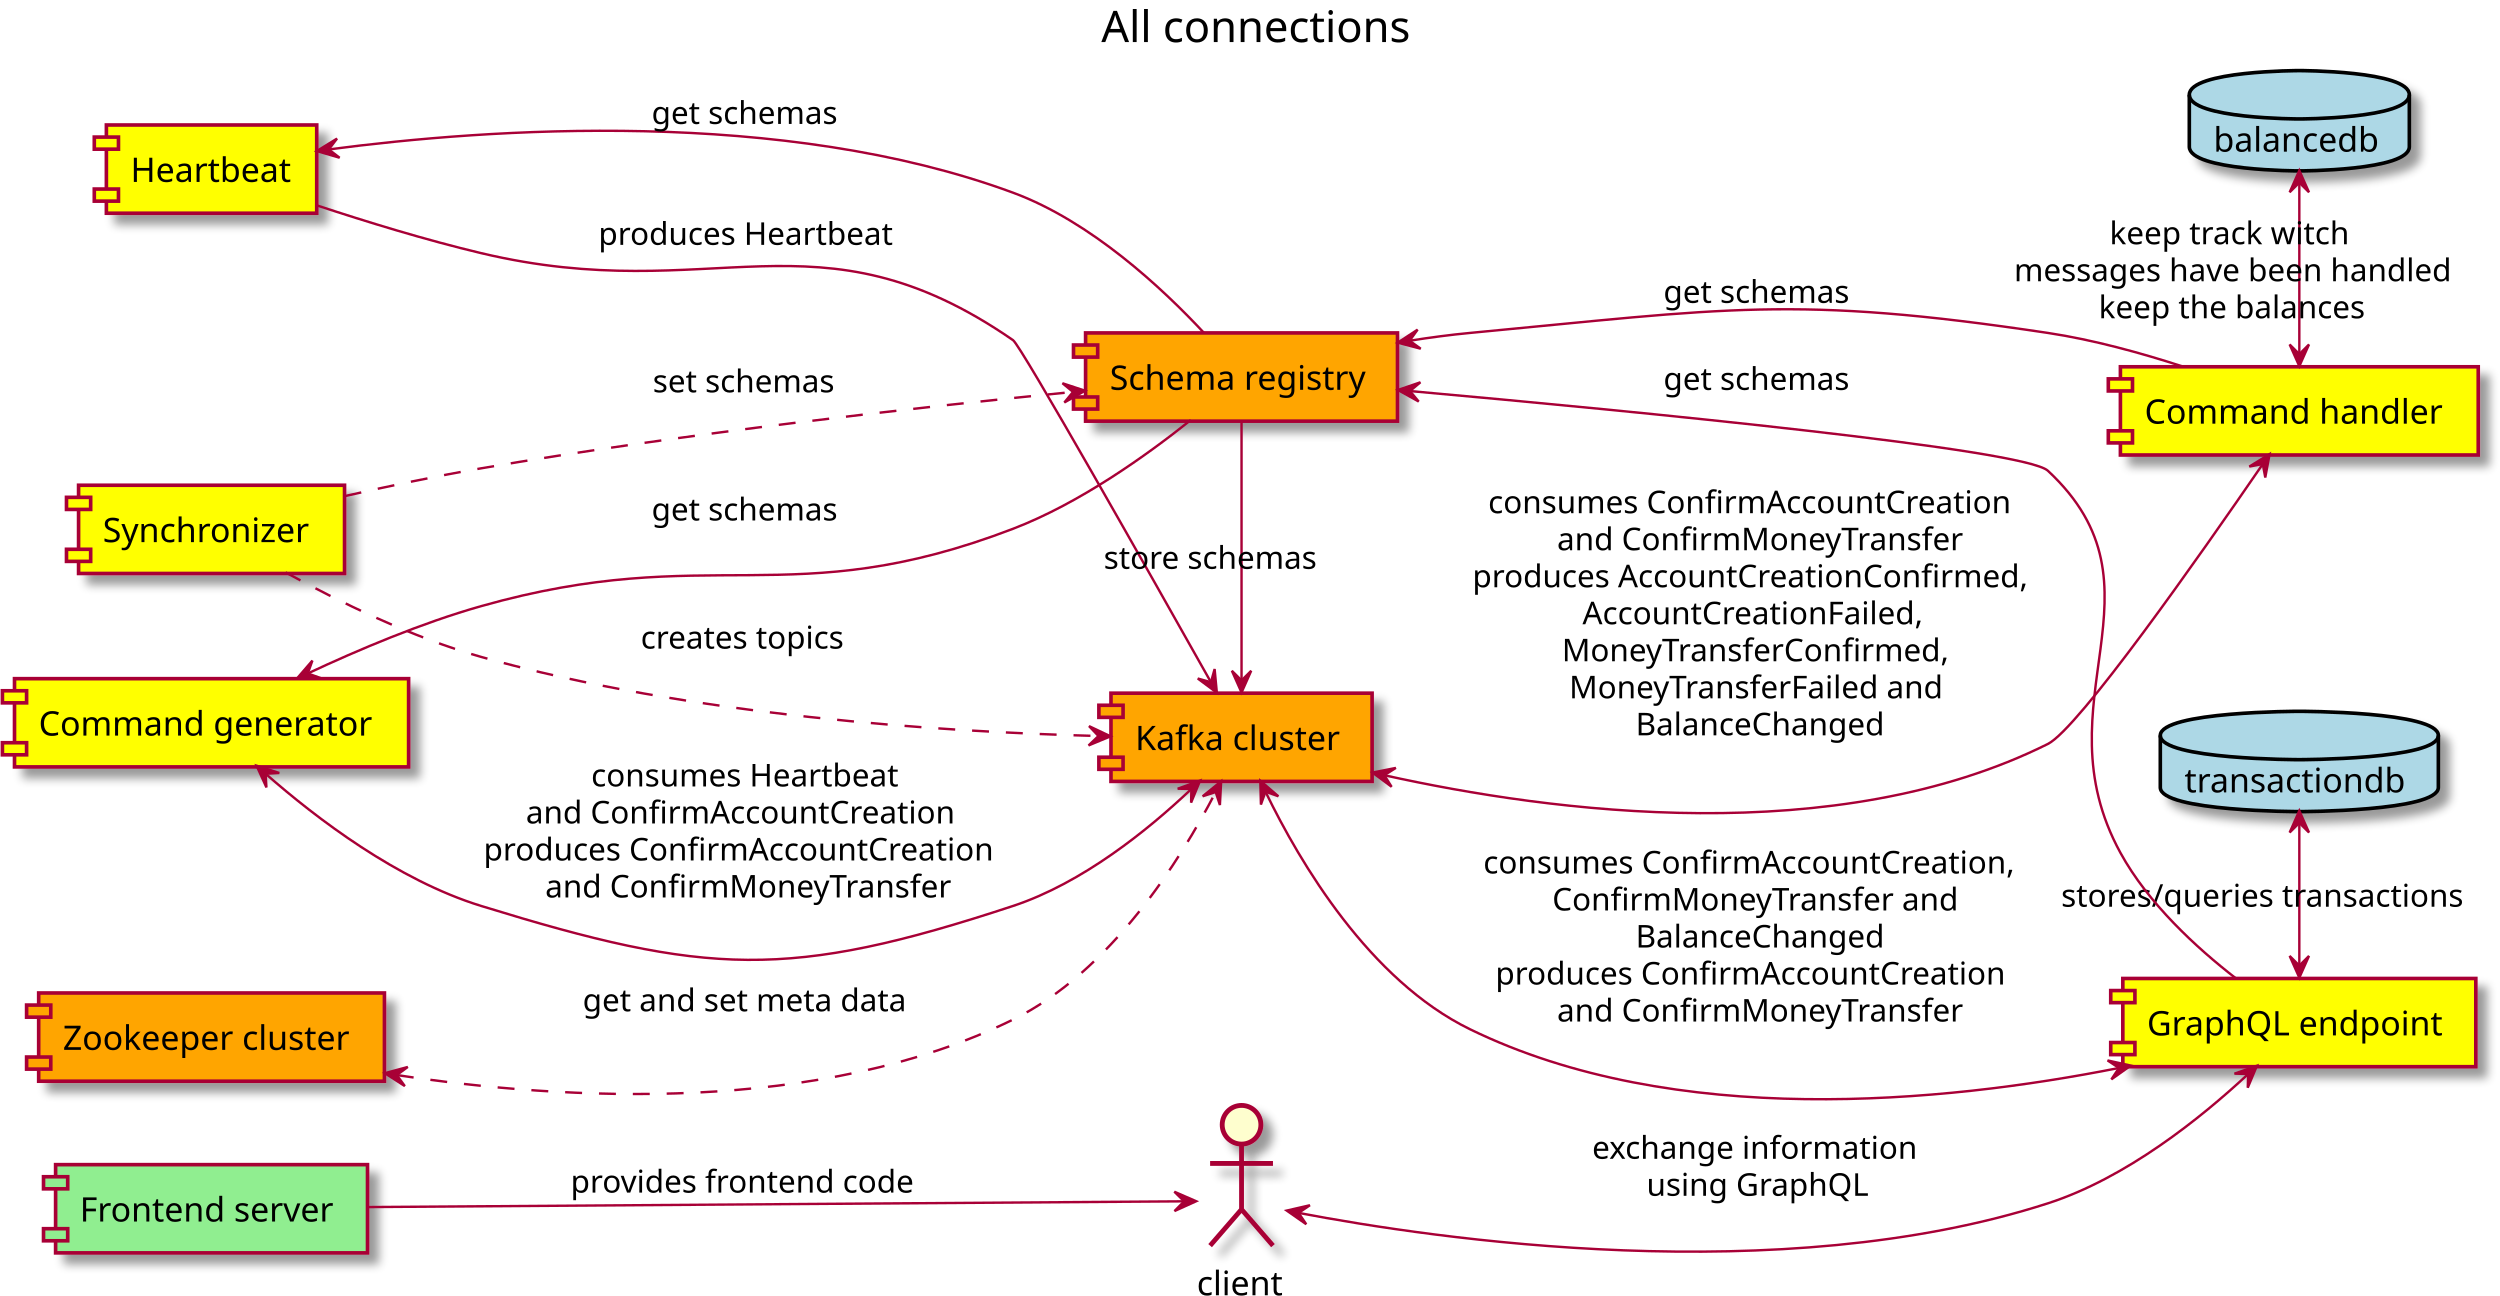
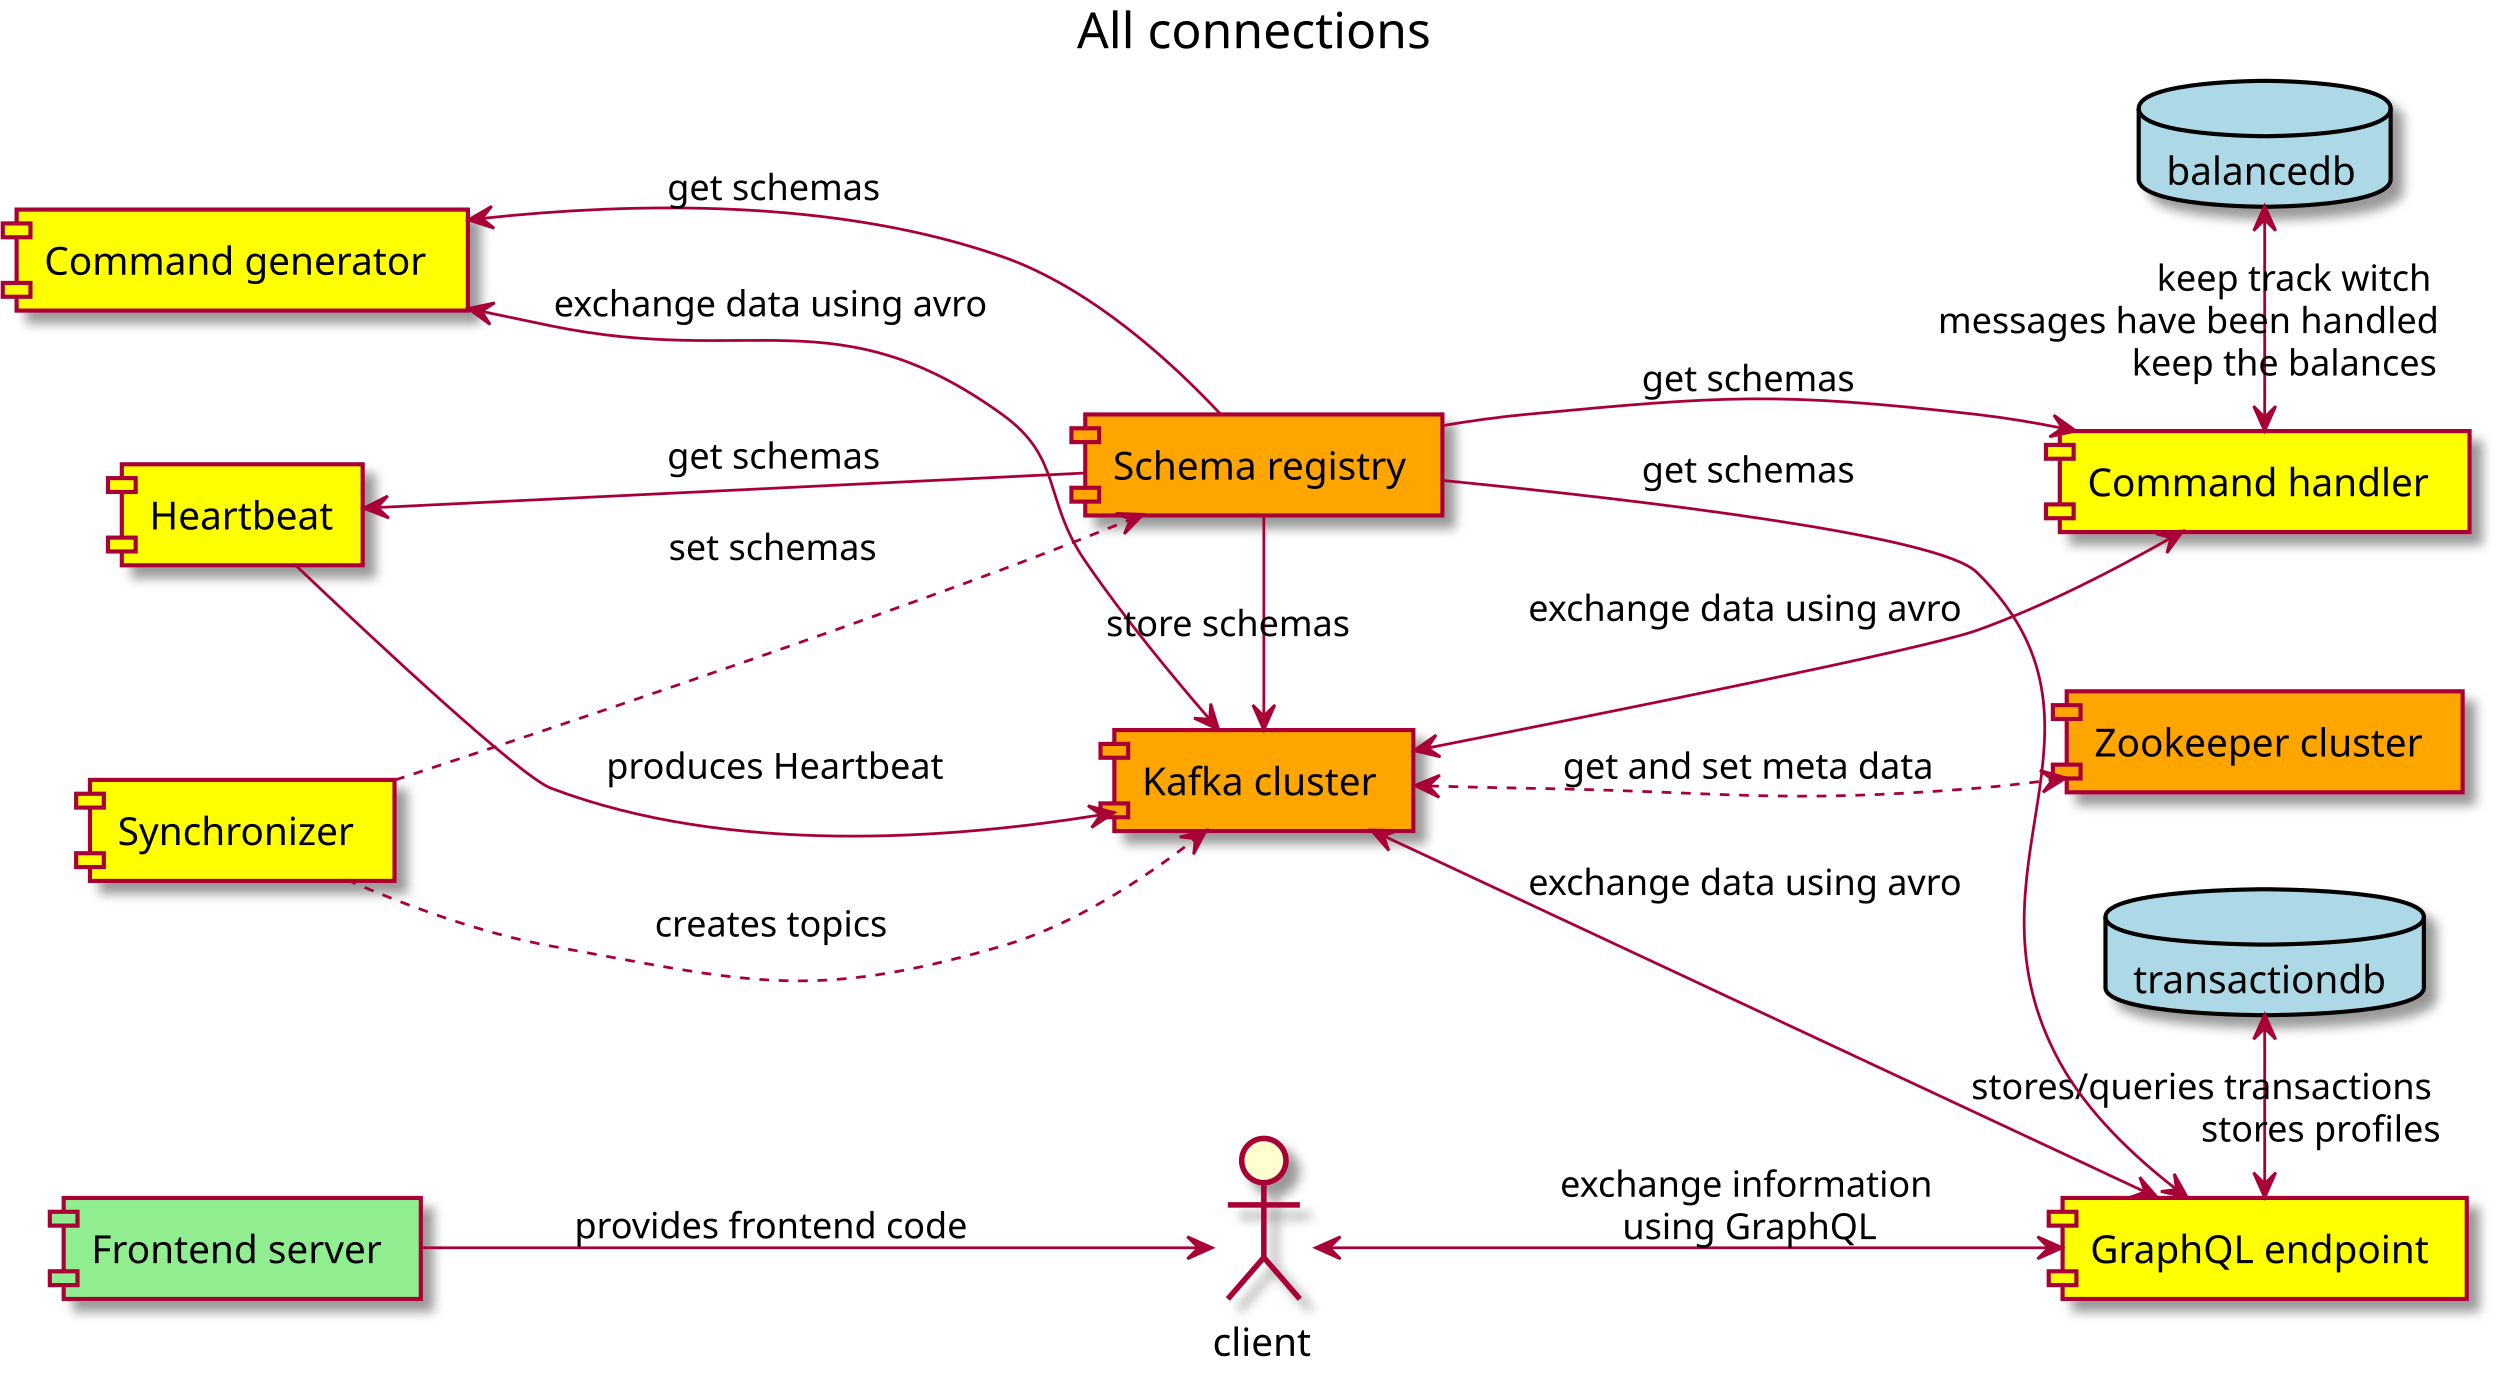
- <svg xmlns="http://www.w3.org/2000/svg" height="536px" style="width:1034px;height:536px;" version="1.1" viewBox="0 0 1034 536" width="1034px">
+ <svg xmlns="http://www.w3.org/2000/svg" contentScriptType="application/ecmascript" contentStyleType="text/css" height="1006px" preserveAspectRatio="none" style="width:1806px;height:1006px;" version="1.1" viewBox="0 0 1806 1006" width="1806px" zoomAndPan="magnify">
  <defs>
-     <filter height="300%" id="f1" width="300%" x="-1" y="-1">
-       <feGaussianBlur result="blurOut" stdDeviation="2.0" />
+     <filter height="300%" id="f1dz2xjtz4exdh" width="300%" x="-1" y="-1">
+       <feGaussianBlur result="blurOut" stdDeviation="4.0" />
      <feColorMatrix in="blurOut" result="blurOut2" type="matrix" values="0 0 0 0 0 0 0 0 0 0 0 0 0 0 0 0 0 0 .4 0" />
-       <feOffset dx="4.0" dy="4.0" in="blurOut2" result="blurOut3" />
+       <feOffset dx="8.0" dy="8.0" in="blurOut2" result="blurOut3" />
      <feBlend in="SourceGraphic" in2="blurOut3" mode="normal" />
    </filter>
  </defs>
  <g>
-     <text fill="#000000" font-family="sans-serif" font-size="18" lengthAdjust="spacingAndGlyphs" textLength="132" x="455.5" y="17.402">All connections</text>
-     <rect fill="#FFA500" filter="url(#f1)" height="36.488" style="stroke: #A80036; stroke-width: 1.5;" width="108" x="459.5" y="286.699" />
-     <rect fill="#FFA500" height="5" style="stroke: #A80036; stroke-width: 1.5;" width="10" x="454.5" y="291.699" />
-     <rect fill="#FFA500" height="5" style="stroke: #A80036; stroke-width: 1.5;" width="10" x="454.5" y="313.188" />
-     <text fill="#000000" font-family="sans-serif" font-size="14" lengthAdjust="spacingAndGlyphs" textLength="88" x="469.5" y="310.234">Kafka cluster</text>
-     <rect fill="#FFA500" filter="url(#f1)" height="36.488" style="stroke: #A80036; stroke-width: 1.5;" width="143" x="16" y="410.699" />
-     <rect fill="#FFA500" height="5" style="stroke: #A80036; stroke-width: 1.5;" width="10" x="11" y="415.699" />
-     <rect fill="#FFA500" height="5" style="stroke: #A80036; stroke-width: 1.5;" width="10" x="11" y="437.188" />
-     <text fill="#000000" font-family="sans-serif" font-size="14" lengthAdjust="spacingAndGlyphs" textLength="123" x="26" y="434.234">Zookeeper cluster</text>
-     <rect fill="#FFA500" filter="url(#f1)" height="36.488" style="stroke: #A80036; stroke-width: 1.5;" width="129" x="449" y="137.699" />
-     <rect fill="#FFA500" height="5" style="stroke: #A80036; stroke-width: 1.5;" width="10" x="444" y="142.699" />
-     <rect fill="#FFA500" height="5" style="stroke: #A80036; stroke-width: 1.5;" width="10" x="444" y="164.188" />
-     <text fill="#000000" font-family="sans-serif" font-size="14" lengthAdjust="spacingAndGlyphs" textLength="109" x="459" y="161.234">Schema registry</text>
-     <rect fill="#FFFF00" filter="url(#f1)" height="36.488" style="stroke: #A80036; stroke-width: 1.5;" width="110" x="32.5" y="200.699" />
-     <rect fill="#FFFF00" height="5" style="stroke: #A80036; stroke-width: 1.5;" width="10" x="27.5" y="205.699" />
-     <rect fill="#FFFF00" height="5" style="stroke: #A80036; stroke-width: 1.5;" width="10" x="27.5" y="227.188" />
-     <text fill="#000000" font-family="sans-serif" font-size="14" lengthAdjust="spacingAndGlyphs" textLength="90" x="42.5" y="224.234">Synchronizer</text>
-     <rect fill="#FFFF00" filter="url(#f1)" height="36.488" style="stroke: #A80036; stroke-width: 1.5;" width="87" x="44" y="51.699" />
-     <rect fill="#FFFF00" height="5" style="stroke: #A80036; stroke-width: 1.5;" width="10" x="39" y="56.699" />
-     <rect fill="#FFFF00" height="5" style="stroke: #A80036; stroke-width: 1.5;" width="10" x="39" y="78.188" />
-     <text fill="#000000" font-family="sans-serif" font-size="14" lengthAdjust="spacingAndGlyphs" textLength="67" x="54" y="75.234">Heartbeat</text>
-     <rect fill="#FFFF00" filter="url(#f1)" height="36.488" style="stroke: #A80036; stroke-width: 1.5;" width="163" x="6" y="280.699" />
-     <rect fill="#FFFF00" height="5" style="stroke: #A80036; stroke-width: 1.5;" width="10" x="1" y="285.699" />
-     <rect fill="#FFFF00" height="5" style="stroke: #A80036; stroke-width: 1.5;" width="10" x="1" y="307.188" />
-     <text fill="#000000" font-family="sans-serif" font-size="14" lengthAdjust="spacingAndGlyphs" textLength="143" x="16" y="304.234">Command generator</text>
-     <rect fill="#FFFF00" filter="url(#f1)" height="36.488" style="stroke: #A80036; stroke-width: 1.5;" width="148" x="877" y="151.699" />
-     <rect fill="#FFFF00" height="5" style="stroke: #A80036; stroke-width: 1.5;" width="10" x="872" y="156.699" />
-     <rect fill="#FFFF00" height="5" style="stroke: #A80036; stroke-width: 1.5;" width="10" x="872" y="178.188" />
-     <text fill="#000000" font-family="sans-serif" font-size="14" lengthAdjust="spacingAndGlyphs" textLength="128" x="887" y="175.234">Command handler</text>
-     <rect fill="#FFFF00" filter="url(#f1)" height="36.488" style="stroke: #A80036; stroke-width: 1.5;" width="146" x="878" y="404.699" />
-     <rect fill="#FFFF00" height="5" style="stroke: #A80036; stroke-width: 1.5;" width="10" x="873" y="409.699" />
-     <rect fill="#FFFF00" height="5" style="stroke: #A80036; stroke-width: 1.5;" width="10" x="873" y="431.188" />
-     <text fill="#000000" font-family="sans-serif" font-size="14" lengthAdjust="spacingAndGlyphs" textLength="126" x="888" y="428.234">GraphQL endpoint</text>
-     <rect fill="#90EE90" filter="url(#f1)" height="36.488" style="stroke: #A80036; stroke-width: 1.5;" width="129" x="23" y="481.699" />
-     <rect fill="#90EE90" height="5" style="stroke: #A80036; stroke-width: 1.5;" width="10" x="18" y="486.699" />
-     <rect fill="#90EE90" height="5" style="stroke: #A80036; stroke-width: 1.5;" width="10" x="18" y="508.188" />
-     <text fill="#000000" font-family="sans-serif" font-size="14" lengthAdjust="spacingAndGlyphs" textLength="109" x="33" y="505.234">Frontend server</text>
-     <ellipse cx="513.5" cy="465.199" fill="#FEFECE" filter="url(#f1)" rx="8" ry="8" style="stroke: #A80036; stroke-width: 2.0;" />
-     <path d="M513.5,473.199 L513.5,500.199 M500.5,481.199 L526.5,481.199 M513.5,500.199 L500.5,515.199 M513.5,500.199 L526.5,515.199 " fill="#FEFECE" filter="url(#f1)" style="stroke: #A80036; stroke-width: 2.0;" />
-     <text fill="#000000" font-family="sans-serif" font-size="14" lengthAdjust="spacingAndGlyphs" textLength="37" x="495" y="535.734">client</text>
-     <path d="M905.5,39.199 C905.5,29.199 951,29.199 951,29.199 C951,29.199 996.5,29.199 996.5,39.199 L996.5,60.688 C996.5,70.688 951,70.688 951,70.688 C951,70.688 905.5,70.688 905.5,60.688 L905.5,39.199 " fill="#ADD8E6" filter="url(#f1)" style="stroke: #000000; stroke-width: 1.5;" />
-     <path d="M905.5,39.199 C905.5,49.199 951,49.199 951,49.199 C951,49.199 996.5,49.199 996.5,39.199 " fill="none" style="stroke: #000000; stroke-width: 1.5;" />
-     <text fill="#000000" font-family="sans-serif" font-size="14" lengthAdjust="spacingAndGlyphs" textLength="71" x="915.5" y="62.734">balancedb</text>
-     <path d="M893.5,304.199 C893.5,294.199 951,294.199 951,294.199 C951,294.199 1008.5,294.199 1008.5,304.199 L1008.5,325.688 C1008.5,335.688 951,335.688 951,335.688 C951,335.688 893.5,335.688 893.5,325.688 L893.5,304.199 " fill="#ADD8E6" filter="url(#f1)" style="stroke: #000000; stroke-width: 1.5;" />
-     <path d="M893.5,304.199 C893.5,314.199 951,314.199 951,314.199 C951,314.199 1008.5,314.199 1008.5,304.199 " fill="none" style="stroke: #000000; stroke-width: 1.5;" />
-     <text fill="#000000" font-family="sans-serif" font-size="14" lengthAdjust="spacingAndGlyphs" textLength="95" x="903.5" y="327.734">transactiondb</text>
-     <path d="M142.577,205.2 C160.495,201.117 180.524,196.878 199,193.699 C282.56,179.321 379.534,168.479 443.463,162.129 " fill="none" style="stroke: #A80036; stroke-width: 1.0; stroke-dasharray: 7.0,7.0;" />
-     <polygon fill="#A80036" points="448.775,161.604,439.425,158.508,443.799,162.095,440.212,166.47,448.775,161.604" style="stroke: #A80036; stroke-width: 1.0;" />
-     <text fill="#000000" font-family="sans-serif" font-size="13" lengthAdjust="spacingAndGlyphs" textLength="78" x="270" y="162.268">set schemas</text>
-     <path d="M118.109,236.738 C139.913,248.702 170.32,263.634 199,271.699 C285.49,296.021 389.921,302.733 454.012,304.41 " fill="none" style="stroke: #A80036; stroke-width: 1.0; stroke-dasharray: 7.0,7.0;" />
-     <polygon fill="#A80036" points="459.32,304.539,450.42,300.321,454.321,304.417,450.225,308.318,459.32,304.539" style="stroke: #A80036; stroke-width: 1.0;" />
-     <text fill="#000000" font-family="sans-serif" font-size="13" lengthAdjust="spacingAndGlyphs" textLength="88" x="265" y="268.268">creates topics</text>
-     <path d="M152.2,499.244 C248.644,498.564 425.615,497.318 489.611,496.867 " fill="none" style="stroke: #A80036; stroke-width: 1.0;" />
-     <polygon fill="#A80036" points="494.736,496.831,485.708,492.895,489.736,496.867,485.765,500.895,494.736,496.831" style="stroke: #A80036; stroke-width: 1.0;" />
-     <text fill="#000000" font-family="sans-serif" font-size="13" lengthAdjust="spacingAndGlyphs" textLength="146" x="236" y="493.268">provides frontend code</text>
-     <path d="M537.314,501.691 C593.112,512.346 735.979,533.555 847,497.699 C879.371,487.245 910.153,462.547 929.709,444.336 " fill="none" style="stroke: #A80036; stroke-width: 1.0;" />
-     <polygon fill="#A80036" points="933.467,440.786,924.178,444.058,929.832,444.219,929.67,449.874,933.467,440.786" style="stroke: #A80036; stroke-width: 1.0;" />
-     <polygon fill="#A80036" points="532.19,500.695,540.262,506.339,537.098,501.649,541.788,498.486,532.19,500.695" style="stroke: #A80036; stroke-width: 1.0;" />
-     <text fill="#000000" font-family="sans-serif" font-size="13" lengthAdjust="spacingAndGlyphs" textLength="138" x="658.5" y="479.268">exchange information</text>
-     <text fill="#000000" font-family="sans-serif" font-size="13" lengthAdjust="spacingAndGlyphs" textLength="93" x="681" y="494.578">using GraphQL</text>
-     <path d="M164.14,444.641 C234.232,455.282 338.886,461.018 419,421.699 C459.327,401.907 488.132,355.873 502.688,327.809 " fill="none" style="stroke: #A80036; stroke-width: 1.0; stroke-dasharray: 7.0,7.0;" />
-     <polygon fill="#A80036" points="505.07,323.128,497.423,329.334,502.803,327.584,504.553,332.963,505.07,323.128" style="stroke: #A80036; stroke-width: 1.0;" />
-     <polygon fill="#A80036" points="159.154,443.867,167.434,449.201,164.095,444.634,168.661,441.295,159.154,443.867" style="stroke: #A80036; stroke-width: 1.0;" />
-     <text fill="#000000" font-family="sans-serif" font-size="13" lengthAdjust="spacingAndGlyphs" textLength="136" x="241" y="418.268">get and set meta data</text>
-     <path d="M109.918,320.076 C131.009,338.596 164.438,364.04 199,374.699 C292.435,403.514 326.148,405.343 419,374.699 C447.66,365.24 474.73,343.366 492.491,326.568 " fill="none" style="stroke: #A80036; stroke-width: 1.0;" />
-     <polygon fill="#A80036" points="496.357,322.851,487.097,326.204,492.752,326.316,492.64,331.972,496.357,322.851" style="stroke: #A80036; stroke-width: 1.0;" />
-     <polygon fill="#A80036" points="106.126,316.704,110.193,325.674,109.862,320.026,115.509,319.696,106.126,316.704" style="stroke: #A80036; stroke-width: 1.0;" />
-     <text fill="#000000" font-family="sans-serif" font-size="13" lengthAdjust="spacingAndGlyphs" textLength="129" x="244.5" y="325.268">consumes Heartbeat</text>
-     <text fill="#000000" font-family="sans-serif" font-size="13" lengthAdjust="spacingAndGlyphs" textLength="183" x="217.5" y="340.578">and ConfirmAccountCreation</text>
-     <text fill="#000000" font-family="sans-serif" font-size="13" lengthAdjust="spacingAndGlyphs" textLength="218" x="200" y="355.889">produces ConfirmAccountCreation</text>
-     <text fill="#000000" font-family="sans-serif" font-size="13" lengthAdjust="spacingAndGlyphs" textLength="171" x="225.5" y="371.199">and ConfirmMoneyTransfer</text>
-     <path d="M572.597,320.646 C642.212,336.077 759.455,351.345 847,307.699 C859.642,301.397 909.975,229.671 935.697,192.2 " fill="none" style="stroke: #A80036; stroke-width: 1.0;" />
-     <polygon fill="#A80036" points="938.707,187.807,930.32,192.97,935.881,191.931,936.919,197.492,938.707,187.807" style="stroke: #A80036; stroke-width: 1.0;" />
-     <polygon fill="#A80036" points="567.668,319.535,575.569,325.415,572.546,320.634,577.327,317.611,567.668,319.535" style="stroke: #A80036; stroke-width: 1.0;" />
-     <text fill="#000000" font-family="sans-serif" font-size="13" lengthAdjust="spacingAndGlyphs" textLength="224" x="615.5" y="212.268">consumes ConfirmAccountCreation</text>
-     <text fill="#000000" font-family="sans-serif" font-size="13" lengthAdjust="spacingAndGlyphs" textLength="171" x="644" y="227.578">and ConfirmMoneyTransfer</text>
-     <text fill="#000000" font-family="sans-serif" font-size="13" lengthAdjust="spacingAndGlyphs" textLength="237" x="609" y="242.889">produces AccountCreationConfirmed,</text>
-     <text fill="#000000" font-family="sans-serif" font-size="13" lengthAdjust="spacingAndGlyphs" textLength="146" x="654.5" y="258.199">AccountCreationFailed,</text>
-     <text fill="#000000" font-family="sans-serif" font-size="13" lengthAdjust="spacingAndGlyphs" textLength="163" x="646" y="273.51">MoneyTransferConfirmed,</text>
-     <text fill="#000000" font-family="sans-serif" font-size="13" lengthAdjust="spacingAndGlyphs" textLength="157" x="649" y="288.82">MoneyTransferFailed and</text>
-     <text fill="#000000" font-family="sans-serif" font-size="13" lengthAdjust="spacingAndGlyphs" textLength="102" x="676.5" y="304.131">BalanceChanged</text>
-     <path d="M523.561,327.762 C537.661,356.808 566.332,405.372 608,425.699 C692.673,467.007 803.685,456.114 876.146,441.763 " fill="none" style="stroke: #A80036; stroke-width: 1.0;" />
-     <polygon fill="#A80036" points="881.295,440.725,871.682,438.583,876.394,441.713,873.264,446.425,881.295,440.725" style="stroke: #A80036; stroke-width: 1.0;" />
-     <polygon fill="#A80036" points="521.26,322.926,521.515,332.772,523.409,327.441,528.739,329.335,521.26,322.926" style="stroke: #A80036; stroke-width: 1.0;" />
-     <text fill="#000000" font-family="sans-serif" font-size="13" lengthAdjust="spacingAndGlyphs" textLength="228" x="613.5" y="361.268">consumes ConfirmAccountCreation,</text>
-     <text fill="#000000" font-family="sans-serif" font-size="13" lengthAdjust="spacingAndGlyphs" textLength="171" x="642" y="376.578">ConfirmMoneyTransfer and</text>
-     <text fill="#000000" font-family="sans-serif" font-size="13" lengthAdjust="spacingAndGlyphs" textLength="102" x="676.5" y="391.889">BalanceChanged</text>
-     <text fill="#000000" font-family="sans-serif" font-size="13" lengthAdjust="spacingAndGlyphs" textLength="218" x="618.5" y="407.199">produces ConfirmAccountCreation</text>
-     <text fill="#000000" font-family="sans-serif" font-size="13" lengthAdjust="spacingAndGlyphs" textLength="171" x="644" y="422.51">and ConfirmMoneyTransfer</text>
-     <path d="M131.054,84.949 C151.493,91.697 176.299,99.308 199,104.699 C295.397,127.594 337.515,84.337 419,140.699 C422.307,142.987 475.824,237.69 500.82,282.121 " fill="none" style="stroke: #A80036; stroke-width: 1.0;" />
-     <polygon fill="#A80036" points="503.291,286.515,502.366,276.71,500.841,282.157,495.393,280.631,503.291,286.515" style="stroke: #A80036; stroke-width: 1.0;" />
-     <text fill="#000000" font-family="sans-serif" font-size="13" lengthAdjust="spacingAndGlyphs" textLength="123" x="247.5" y="101.268">produces Heartbeat</text>
-     <path d="M951,75.68 C951,96.724 951,126.107 951,146.398 " fill="none" style="stroke: #A80036; stroke-width: 1.0;" />
-     <polygon fill="#A80036" points="951,151.474,955,142.474,951,146.474,947,142.474,951,151.474" style="stroke: #A80036; stroke-width: 1.0;" />
-     <polygon fill="#A80036" points="951,70.52,947,79.52,951,75.52,955,79.52,951,70.52" style="stroke: #A80036; stroke-width: 1.0;" />
-     <text fill="#000000" font-family="sans-serif" font-size="13" lengthAdjust="spacingAndGlyphs" textLength="104" x="872.5" y="101.018">keep track witch</text>
-     <text fill="#000000" font-family="sans-serif" font-size="13" lengthAdjust="spacingAndGlyphs" textLength="183" x="833" y="116.328">messages have been handled</text>
-     <text fill="#000000" font-family="sans-serif" font-size="13" lengthAdjust="spacingAndGlyphs" textLength="113" x="868" y="131.639">keep the balances</text>
-     <path d="M951,340.663 C951,358.487 951,381.952 951,399.218 " fill="none" style="stroke: #A80036; stroke-width: 1.0;" />
-     <polygon fill="#A80036" points="951,404.378,955,395.378,951,399.378,947,395.378,951,404.378" style="stroke: #A80036; stroke-width: 1.0;" />
-     <polygon fill="#A80036" points="951,335.325,947,344.325,951,340.325,955,344.325,951,335.325" style="stroke: #A80036; stroke-width: 1.0;" />
-     <text fill="#000000" font-family="sans-serif" font-size="13" lengthAdjust="spacingAndGlyphs" textLength="174" x="852.5" y="375.018">stores/queries transactions</text>
-     <path d="M583.244,140.888 C591.554,139.577 599.945,138.459 608,137.699 C713.752,127.717 741.959,121.904 847,137.699 C865.681,140.508 885.636,146.006 903.02,151.662 " fill="none" style="stroke: #A80036; stroke-width: 1.0;" />
-     <polygon fill="#A80036" points="578.083,141.729,587.609,144.23,583.018,140.925,586.323,136.334,578.083,141.729" style="stroke: #A80036; stroke-width: 1.0;" />
-     <text fill="#000000" font-family="sans-serif" font-size="13" lengthAdjust="spacingAndGlyphs" textLength="79" x="688" y="125.268">get schemas</text>
-     <path d="M583.2,161.743 C678.125,170.277 837.452,185.808 847,194.699 C899.309,243.409 842.707,289.986 877,352.699 C888.454,373.646 908.407,391.967 924.709,404.606 " fill="none" style="stroke: #A80036; stroke-width: 1.0;" />
-     <polygon fill="#A80036" points="578.168,161.291,586.774,166.079,583.148,161.738,587.489,158.111,578.168,161.291" style="stroke: #A80036; stroke-width: 1.0;" />
-     <text fill="#000000" font-family="sans-serif" font-size="13" lengthAdjust="spacingAndGlyphs" textLength="79" x="688" y="161.268">get schemas</text>
-     <path d="M513.5,174.119 C513.5,201.127 513.5,251.474 513.5,281.14 " fill="none" style="stroke: #A80036; stroke-width: 1.0;" />
-     <polygon fill="#A80036" points="513.5,286.429,517.5,277.429,513.5,281.429,509.5,277.429,513.5,286.429" style="stroke: #A80036; stroke-width: 1.0;" />
-     <text fill="#000000" font-family="sans-serif" font-size="13" lengthAdjust="spacingAndGlyphs" textLength="91" x="456.5" y="235.268">store schemas</text>
-     <path d="M136.079,61.794 C202.344,53.072 323.718,44.515 419,79.699 C451.193,91.587 480.701,119.148 497.893,137.603 " fill="none" style="stroke: #A80036; stroke-width: 1.0;" />
-     <polygon fill="#A80036" points="131.013,62.475,140.466,65.24,135.969,61.809,139.4,57.311,131.013,62.475" style="stroke: #A80036; stroke-width: 1.0;" />
-     <text fill="#000000" font-family="sans-serif" font-size="13" lengthAdjust="spacingAndGlyphs" textLength="79" x="269.5" y="51.268">get schemas</text>
-     <path d="M127.419,278.485 C148.27,268.713 174.489,257.628 199,250.699 C294.081,223.823 326.745,254.081 419,218.699 C446.615,208.108 474.313,188.299 492.515,173.711 " fill="none" style="stroke: #A80036; stroke-width: 1.0;" />
-     <polygon fill="#A80036" points="122.783,280.678,132.629,280.446,127.303,278.54,129.209,273.214,122.783,280.678" style="stroke: #A80036; stroke-width: 1.0;" />
-     <text fill="#000000" font-family="sans-serif" font-size="13" lengthAdjust="spacingAndGlyphs" textLength="79" x="269.5" y="215.268">get schemas</text>
+     <text fill="#000000" font-family="sans-serif" font-size="36" lengthAdjust="spacingAndGlyphs" textLength="264" x="778" y="34.805">All connections</text>
+     <rect fill="#FFA500" filter="url(#f1dz2xjtz4exdh)" height="72.977" style="stroke: #A80036; stroke-width: 3.0;" width="216" x="805" y="527.398" />
+     <rect fill="#FFA500" height="10" style="stroke: #A80036; stroke-width: 3.0;" width="20" x="795" y="537.398" />
+     <rect fill="#FFA500" height="10" style="stroke: #A80036; stroke-width: 3.0;" width="20" x="795" y="580.375" />
+     <text fill="#000000" font-family="sans-serif" font-size="28" lengthAdjust="spacingAndGlyphs" textLength="176" x="825" y="574.469">Kafka cluster</text>
+     <rect fill="#FFA500" filter="url(#f1dz2xjtz4exdh)" height="72.977" style="stroke: #A80036; stroke-width: 3.0;" width="286" x="1493" y="499.398" />
+     <rect fill="#FFA500" height="10" style="stroke: #A80036; stroke-width: 3.0;" width="20" x="1483" y="509.398" />
+     <rect fill="#FFA500" height="10" style="stroke: #A80036; stroke-width: 3.0;" width="20" x="1483" y="552.375" />
+     <text fill="#000000" font-family="sans-serif" font-size="28" lengthAdjust="spacingAndGlyphs" textLength="246" x="1513" y="546.469">Zookeeper cluster</text>
+     <rect fill="#FFA500" filter="url(#f1dz2xjtz4exdh)" height="72.977" style="stroke: #A80036; stroke-width: 3.0;" width="258" x="784" y="299.398" />
+     <rect fill="#FFA500" height="10" style="stroke: #A80036; stroke-width: 3.0;" width="20" x="774" y="309.398" />
+     <rect fill="#FFA500" height="10" style="stroke: #A80036; stroke-width: 3.0;" width="20" x="774" y="352.375" />
+     <text fill="#000000" font-family="sans-serif" font-size="28" lengthAdjust="spacingAndGlyphs" textLength="218" x="804" y="346.469">Schema registry</text>
+     <rect fill="#FFFF00" filter="url(#f1dz2xjtz4exdh)" height="72.977" style="stroke: #A80036; stroke-width: 3.0;" width="220" x="65" y="563.398" />
+     <rect fill="#FFFF00" height="10" style="stroke: #A80036; stroke-width: 3.0;" width="20" x="55" y="573.398" />
+     <rect fill="#FFFF00" height="10" style="stroke: #A80036; stroke-width: 3.0;" width="20" x="55" y="616.375" />
+     <text fill="#000000" font-family="sans-serif" font-size="28" lengthAdjust="spacingAndGlyphs" textLength="180" x="85" y="610.469">Synchronizer</text>
+     <rect fill="#FFFF00" filter="url(#f1dz2xjtz4exdh)" height="72.977" style="stroke: #A80036; stroke-width: 3.0;" width="174" x="88" y="335.398" />
+     <rect fill="#FFFF00" height="10" style="stroke: #A80036; stroke-width: 3.0;" width="20" x="78" y="345.398" />
+     <rect fill="#FFFF00" height="10" style="stroke: #A80036; stroke-width: 3.0;" width="20" x="78" y="388.375" />
+     <text fill="#000000" font-family="sans-serif" font-size="28" lengthAdjust="spacingAndGlyphs" textLength="134" x="108" y="382.469">Heartbeat</text>
+     <rect fill="#FFFF00" filter="url(#f1dz2xjtz4exdh)" height="72.977" style="stroke: #A80036; stroke-width: 3.0;" width="326" x="12" y="151.398" />
+     <rect fill="#FFFF00" height="10" style="stroke: #A80036; stroke-width: 3.0;" width="20" x="2" y="161.398" />
+     <rect fill="#FFFF00" height="10" style="stroke: #A80036; stroke-width: 3.0;" width="20" x="2" y="204.375" />
+     <text fill="#000000" font-family="sans-serif" font-size="28" lengthAdjust="spacingAndGlyphs" textLength="286" x="32" y="198.469">Command generator</text>
+     <rect fill="#FFFF00" filter="url(#f1dz2xjtz4exdh)" height="72.977" style="stroke: #A80036; stroke-width: 3.0;" width="296" x="1488" y="311.398" />
+     <rect fill="#FFFF00" height="10" style="stroke: #A80036; stroke-width: 3.0;" width="20" x="1478" y="321.398" />
+     <rect fill="#FFFF00" height="10" style="stroke: #A80036; stroke-width: 3.0;" width="20" x="1478" y="364.375" />
+     <text fill="#000000" font-family="sans-serif" font-size="28" lengthAdjust="spacingAndGlyphs" textLength="256" x="1508" y="358.469">Command handler</text>
+     <rect fill="#FFFF00" filter="url(#f1dz2xjtz4exdh)" height="72.977" style="stroke: #A80036; stroke-width: 3.0;" width="292" x="1490" y="865.398" />
+     <rect fill="#FFFF00" height="10" style="stroke: #A80036; stroke-width: 3.0;" width="20" x="1480" y="875.398" />
+     <rect fill="#FFFF00" height="10" style="stroke: #A80036; stroke-width: 3.0;" width="20" x="1480" y="918.375" />
+     <text fill="#000000" font-family="sans-serif" font-size="28" lengthAdjust="spacingAndGlyphs" textLength="252" x="1510" y="912.469">GraphQL endpoint</text>
+     <rect fill="#90EE90" filter="url(#f1dz2xjtz4exdh)" height="72.977" style="stroke: #A80036; stroke-width: 3.0;" width="258" x="46" y="865.398" />
+     <rect fill="#90EE90" height="10" style="stroke: #A80036; stroke-width: 3.0;" width="20" x="36" y="875.398" />
+     <rect fill="#90EE90" height="10" style="stroke: #A80036; stroke-width: 3.0;" width="20" x="36" y="918.375" />
+     <text fill="#000000" font-family="sans-serif" font-size="28" lengthAdjust="spacingAndGlyphs" textLength="218" x="66" y="912.469">Frontend server</text>
+     <ellipse cx="913" cy="838.398" fill="#FEFECE" filter="url(#f1dz2xjtz4exdh)" rx="16" ry="16" style="stroke: #A80036; stroke-width: 4.0;" />
+     <path d="M913,854.398 L913,908.398 M887,870.398 L939,870.398 M913,908.398 L887,938.398 M913,908.398 L939,938.398 " fill="none" filter="url(#f1dz2xjtz4exdh)" style="stroke: #A80036; stroke-width: 4.0;" />
+     <text fill="#000000" font-family="sans-serif" font-size="28" lengthAdjust="spacingAndGlyphs" textLength="74" x="876" y="979.469">client</text>
+     <path d="M1545,78.398 C1545,58.398 1636,58.398 1636,58.398 C1636,58.398 1727,58.398 1727,78.398 L1727,129.375 C1727,149.375 1636,149.375 1636,149.375 C1636,149.375 1545,149.375 1545,129.375 L1545,78.398 " fill="#ADD8E6" filter="url(#f1dz2xjtz4exdh)" style="stroke: #000000; stroke-width: 3.0;" />
+     <path d="M1545,78.398 C1545,98.398 1636,98.398 1636,98.398 C1636,98.398 1727,98.398 1727,78.398 " fill="none" style="stroke: #000000; stroke-width: 3.0;" />
+     <text fill="#000000" font-family="sans-serif" font-size="28" lengthAdjust="spacingAndGlyphs" textLength="142" x="1565" y="133.469">balancedb</text>
+     <path d="M1521,662.398 C1521,642.398 1636,642.398 1636,642.398 C1636,642.398 1751,642.398 1751,662.398 L1751,713.375 C1751,733.375 1636,733.375 1636,733.375 C1636,733.375 1521,733.375 1521,713.375 L1521,662.398 " fill="#ADD8E6" filter="url(#f1dz2xjtz4exdh)" style="stroke: #000000; stroke-width: 3.0;" />
+     <path d="M1521,662.398 C1521,682.398 1636,682.398 1636,682.398 C1636,682.398 1751,682.398 1751,662.398 " fill="none" style="stroke: #000000; stroke-width: 3.0;" />
+     <text fill="#000000" font-family="sans-serif" font-size="28" lengthAdjust="spacingAndGlyphs" textLength="190" x="1541" y="717.469">transactiondb</text>
+     <path d="M285.492,563.451 C396.789,526.8 573.157,467.51 724,411.398 C754.078,400.21 786.58,387.404 816.008,375.533 " fill="none" id="sy-sr" style="stroke: #A80036; stroke-width: 2.0; stroke-dasharray: 7.0,7.0;" />
+     <polygon fill="#A80036" points="825.862,371.547,806.175,370.881,816.591,375.297,812.175,385.714,825.862,371.547" style="stroke: #A80036; stroke-width: 2.0;" />
+     <text fill="#000000" font-family="sans-serif" font-size="26" lengthAdjust="spacingAndGlyphs" textLength="156" x="483" y="404.535">set schemas</text>
+     <path d="M250.452,635.597 C292.763,653.89 347.123,674.134 398,683.398 C540.545,709.355 584.868,723.836 724,683.398 C776.048,668.271 827.475,634.016 863.513,605.961 " fill="none" id="sy-kc" style="stroke: #A80036; stroke-width: 2.0; stroke-dasharray: 7.0,7.0;" />
+     <polygon fill="#A80036" points="871.419,599.713,852.336,604.597,863.573,605.913,862.257,617.15,871.419,599.713" style="stroke: #A80036; stroke-width: 2.0;" />
+     <text fill="#000000" font-family="sans-serif" font-size="26" lengthAdjust="spacingAndGlyphs" textLength="176" x="473" y="676.535">creates topics</text>
+     <path d="M304.394,901.398 C471.391,901.398 753.737,901.398 865.452,901.398 " fill="none" id="fs-cl" style="stroke: #A80036; stroke-width: 2.0;" />
+     <polygon fill="#A80036" points="875.721,901.398,857.721,893.398,865.721,901.398,857.721,909.398,875.721,901.398" style="stroke: #A80036; stroke-width: 2.0;" />
+     <text fill="#000000" font-family="sans-serif" font-size="26" lengthAdjust="spacingAndGlyphs" textLength="292" x="415" y="894.535">provides frontend code</text>
+     <path d="M960.716,901.398 C1064.4,901.398 1314.174,901.398 1479.148,901.398 " fill="none" id="cl-ge" style="stroke: #A80036; stroke-width: 2.0;" />
+     <polygon fill="#A80036" points="1489.89,901.398,1471.89,893.398,1479.89,901.398,1471.89,909.398,1489.89,901.398" style="stroke: #A80036; stroke-width: 2.0;" />
+     <polygon fill="#A80036" points="950.349,901.398,968.349,909.398,960.349,901.398,968.349,893.398,950.349,901.398" style="stroke: #A80036; stroke-width: 2.0;" />
+     <text fill="#000000" font-family="sans-serif" font-size="26" lengthAdjust="spacingAndGlyphs" textLength="276" x="1127" y="864.535">exchange information</text>
+     <text fill="#000000" font-family="sans-serif" font-size="26" lengthAdjust="spacingAndGlyphs" textLength="186" x="1172" y="895.156">using GraphQL</text>
+     <path d="M1032.452,567.765 C1055.525,568.446 1079.512,569.042 1102,569.398 C1246.871,571.697 1283.586,581.124 1428,569.398 C1445.694,567.962 1464.152,565.849 1482.448,563.367 " fill="none" id="kc-zc" style="stroke: #A80036; stroke-width: 2.0; stroke-dasharray: 7.0,7.0;" />
+     <polygon fill="#A80036" points="1492.591,561.952,1473.658,556.516,1482.687,563.334,1475.869,572.362,1492.591,561.952" style="stroke: #A80036; stroke-width: 2.0;" />
+     <polygon fill="#A80036" points="1021.924,567.447,1039.673,575.988,1031.919,567.749,1040.157,559.995,1021.924,567.447" style="stroke: #A80036; stroke-width: 2.0;" />
+     <text fill="#000000" font-family="sans-serif" font-size="26" lengthAdjust="spacingAndGlyphs" textLength="272" x="1129" y="562.535">get and set meta data</text>
+     <path d="M348.528,225.071 C365.239,228.602 381.939,232.094 398,235.398 C542.625,265.157 604.239,213.031 724,299.398 C767.908,331.063 753.438,360.716 784,405.398 C811.645,445.817 847.063,488.671 873.791,519.536 " fill="none" id="cg-kc" style="stroke: #A80036; stroke-width: 2.0;" />
+     <polygon fill="#A80036" points="880.389,527.116,874.606,508.286,873.824,519.573,862.537,518.791,880.389,527.116" style="stroke: #A80036; stroke-width: 2.0;" />
+     <polygon fill="#A80036" points="338.127,222.868,354.079,234.424,347.91,224.94,357.394,218.771,338.127,222.868" style="stroke: #A80036; stroke-width: 2.0;" />
+     <text fill="#000000" font-family="sans-serif" font-size="26" lengthAdjust="spacingAndGlyphs" textLength="322" x="400" y="228.535">exchange data using avro</text>
+     <path d="M1031.312,540.35 C1171.561,512.752 1391.03,468.593 1428,455.398 C1476.809,437.978 1528.537,411.159 1568.198,388.604 " fill="none" id="kc-ch" style="stroke: #A80036; stroke-width: 2.0;" />
+     <polygon fill="#A80036" points="1576.983,383.566,1557.389,385.581,1568.309,388.541,1565.349,399.461,1576.983,383.566" style="stroke: #A80036; stroke-width: 2.0;" />
+     <polygon fill="#A80036" points="1021.355,542.308,1040.56,546.685,1031.167,540.379,1037.473,530.986,1021.355,542.308" style="stroke: #A80036; stroke-width: 2.0;" />
+     <text fill="#000000" font-family="sans-serif" font-size="26" lengthAdjust="spacingAndGlyphs" textLength="322" x="1104" y="448.535">exchange data using avro</text>
+     <path d="M999.538,603.854 C1138.42,668.782 1409.564,795.541 1548.841,860.652 " fill="none" id="kc-ge" style="stroke: #A80036; stroke-width: 2.0;" />
+     <polygon fill="#A80036" points="1558.637,865.231,1545.719,850.361,1549.578,860.996,1538.943,864.855,1558.637,865.231" style="stroke: #A80036; stroke-width: 2.0;" />
+     <polygon fill="#A80036" points="990.374,599.57,1003.292,614.441,999.433,603.806,1010.068,599.946,990.374,599.57" style="stroke: #A80036; stroke-width: 2.0;" />
+     <text fill="#000000" font-family="sans-serif" font-size="26" lengthAdjust="spacingAndGlyphs" textLength="322" x="1104" y="646.535">exchange data using avro</text>
+     <path d="M212.713,407.568 C270.275,462.354 375.736,560.941 398,569.398 C526.954,618.385 687.514,606.151 794.755,588.693 " fill="none" id="hb-kc" style="stroke: #A80036; stroke-width: 2.0;" />
+     <polygon fill="#A80036" points="804.964,586.989,785.892,582.062,795.1,588.636,788.527,597.844,804.964,586.989" style="stroke: #A80036; stroke-width: 2.0;" />
+     <text fill="#000000" font-family="sans-serif" font-size="26" lengthAdjust="spacingAndGlyphs" textLength="246" x="438" y="562.535">produces Heartbeat</text>
+     <path d="M1636,158.722 C1636,201.77 1636,260.805 1636,301.311 " fill="none" id="pgb-ch" style="stroke: #A80036; stroke-width: 2.0;" />
+     <polygon fill="#A80036" points="1636,311.395,1644,293.395,1636,301.395,1628,293.395,1636,311.395" style="stroke: #A80036; stroke-width: 2.0;" />
+     <polygon fill="#A80036" points="1636,148.694,1628,166.694,1636,158.694,1644,166.694,1636,148.694" style="stroke: #A80036; stroke-width: 2.0;" />
+     <text fill="#000000" font-family="sans-serif" font-size="26" lengthAdjust="spacingAndGlyphs" textLength="208" x="1558" y="210.035">keep track witch</text>
+     <text fill="#000000" font-family="sans-serif" font-size="26" lengthAdjust="spacingAndGlyphs" textLength="366" x="1400" y="240.656">messages have been handled</text>
+     <text fill="#000000" font-family="sans-serif" font-size="26" lengthAdjust="spacingAndGlyphs" textLength="226" x="1540" y="271.277">keep the balances</text>
+     <path d="M1636,743.222 C1636,777.75 1636,821.579 1636,854.34 " fill="none" id="pgt-ge" style="stroke: #A80036; stroke-width: 2.0;" />
+     <polygon fill="#A80036" points="1636,865.096,1644,847.096,1636,855.096,1628,847.096,1636,865.096" style="stroke: #A80036; stroke-width: 2.0;" />
+     <polygon fill="#A80036" points="1636,732.827,1628,750.827,1636,742.827,1644,750.827,1636,732.827" style="stroke: #A80036; stroke-width: 2.0;" />
+     <text fill="#000000" font-family="sans-serif" font-size="26" lengthAdjust="spacingAndGlyphs" textLength="348" x="1424" y="794.035">stores/queries transactions</text>
+     <text fill="#000000" font-family="sans-serif" font-size="26" lengthAdjust="spacingAndGlyphs" textLength="182" x="1590" y="824.656">stores profiles</text>
+     <path d="M1042.166,307.458 C1062.114,304.112 1082.546,301.235 1102,299.398 C1246.248,285.783 1284.042,283.003 1428,299.398 C1448.094,301.687 1469.073,305.181 1489.646,309.262 " fill="none" id="sr-ch" style="stroke: #A80036; stroke-width: 2.0;" />
+     <polygon fill="#A80036" points="1499.707,311.31,1483.665,299.88,1489.908,309.316,1480.473,315.559,1499.707,311.31" style="stroke: #A80036; stroke-width: 2.0;" />
+     <text fill="#000000" font-family="sans-serif" font-size="26" lengthAdjust="spacingAndGlyphs" textLength="158" x="1186" y="282.535">get schemas</text>
+     <path d="M1042.205,347.086 C1185.674,361.28 1400.788,386.661 1428,413.398 C1541.826,525.24 1411.292,627.467 1488,767.398 C1507.951,803.793 1541.618,835.458 1571.805,858.855 " fill="none" id="sr-ge" style="stroke: #A80036; stroke-width: 2.0;" />
+     <polygon fill="#A80036" points="1580.213,865.232,1570.706,847.981,1572.245,859.189,1561.037,860.729,1580.213,865.232" style="stroke: #A80036; stroke-width: 2.0;" />
+     <text fill="#000000" font-family="sans-serif" font-size="26" lengthAdjust="spacingAndGlyphs" textLength="158" x="1186" y="348.535">get schemas</text>
+     <path d="M913,372.112 C913,411.47 913,474.055 913,516.845 " fill="none" id="sr-kc" style="stroke: #A80036; stroke-width: 2.0;" />
+     <polygon fill="#A80036" points="913,527.271,921,509.271,913,517.271,905,509.271,913,527.271" style="stroke: #A80036; stroke-width: 2.0;" />
+     <text fill="#000000" font-family="sans-serif" font-size="26" lengthAdjust="spacingAndGlyphs" textLength="182" x="799" y="459.535">store schemas</text>
+     <path d="M272.602,366.637 C403.845,360.235 637.54,348.835 783.407,341.72 " fill="none" id="hb-sr" style="stroke: #A80036; stroke-width: 2.0;" />
+     <polygon fill="#A80036" points="262.556,367.127,280.925,374.241,272.545,366.64,280.145,358.26,262.556,367.127" style="stroke: #A80036; stroke-width: 2.0;" />
+     <text fill="#000000" font-family="sans-serif" font-size="26" lengthAdjust="spacingAndGlyphs" textLength="158" x="482" y="338.535">get schemas</text>
+     <path d="M348.817,157.741 C459.308,145.864 603.68,143.454 724,185.398 C788.476,207.875 847.469,262.541 881.821,299.292 " fill="none" id="cg-sr" style="stroke: #A80036; stroke-width: 2.0;" />
+     <polygon fill="#A80036" points="338.233,158.918,357.007,164.878,348.171,157.812,355.237,148.976,338.233,158.918" style="stroke: #A80036; stroke-width: 2.0;" />
+     <text fill="#000000" font-family="sans-serif" font-size="26" lengthAdjust="spacingAndGlyphs" textLength="158" x="482" y="144.535">get schemas</text>
  </g>
</svg>
